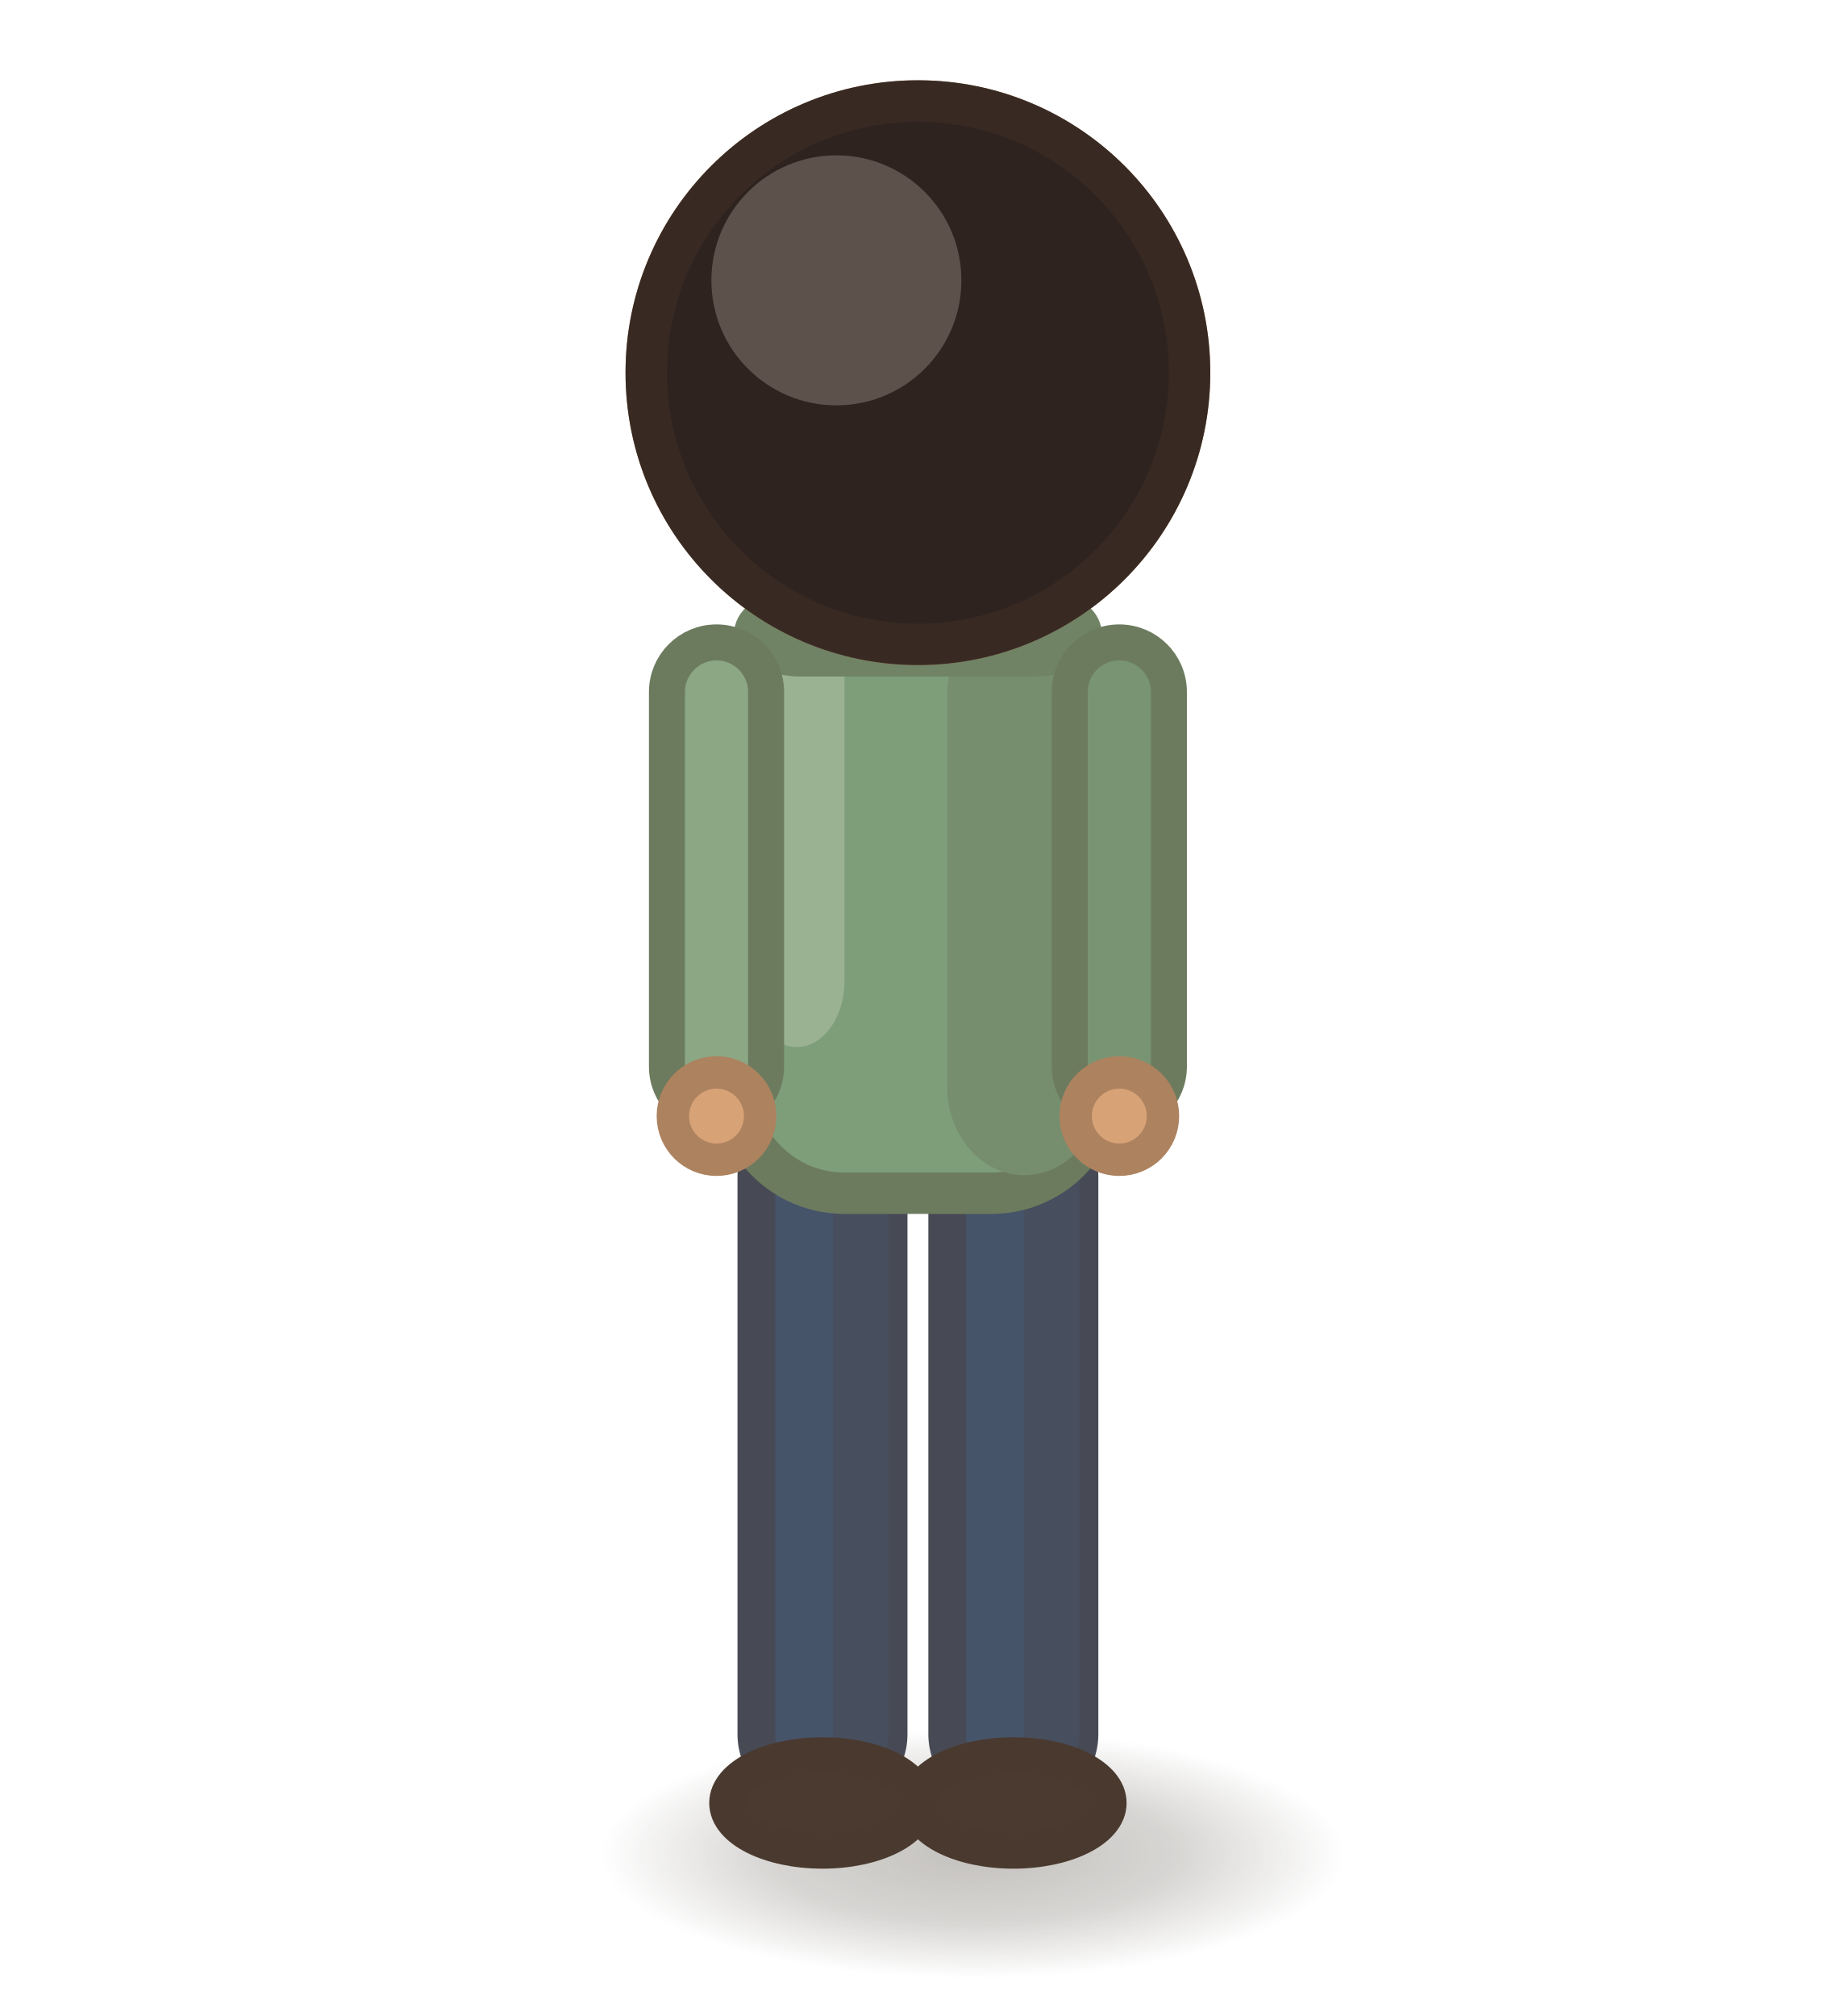
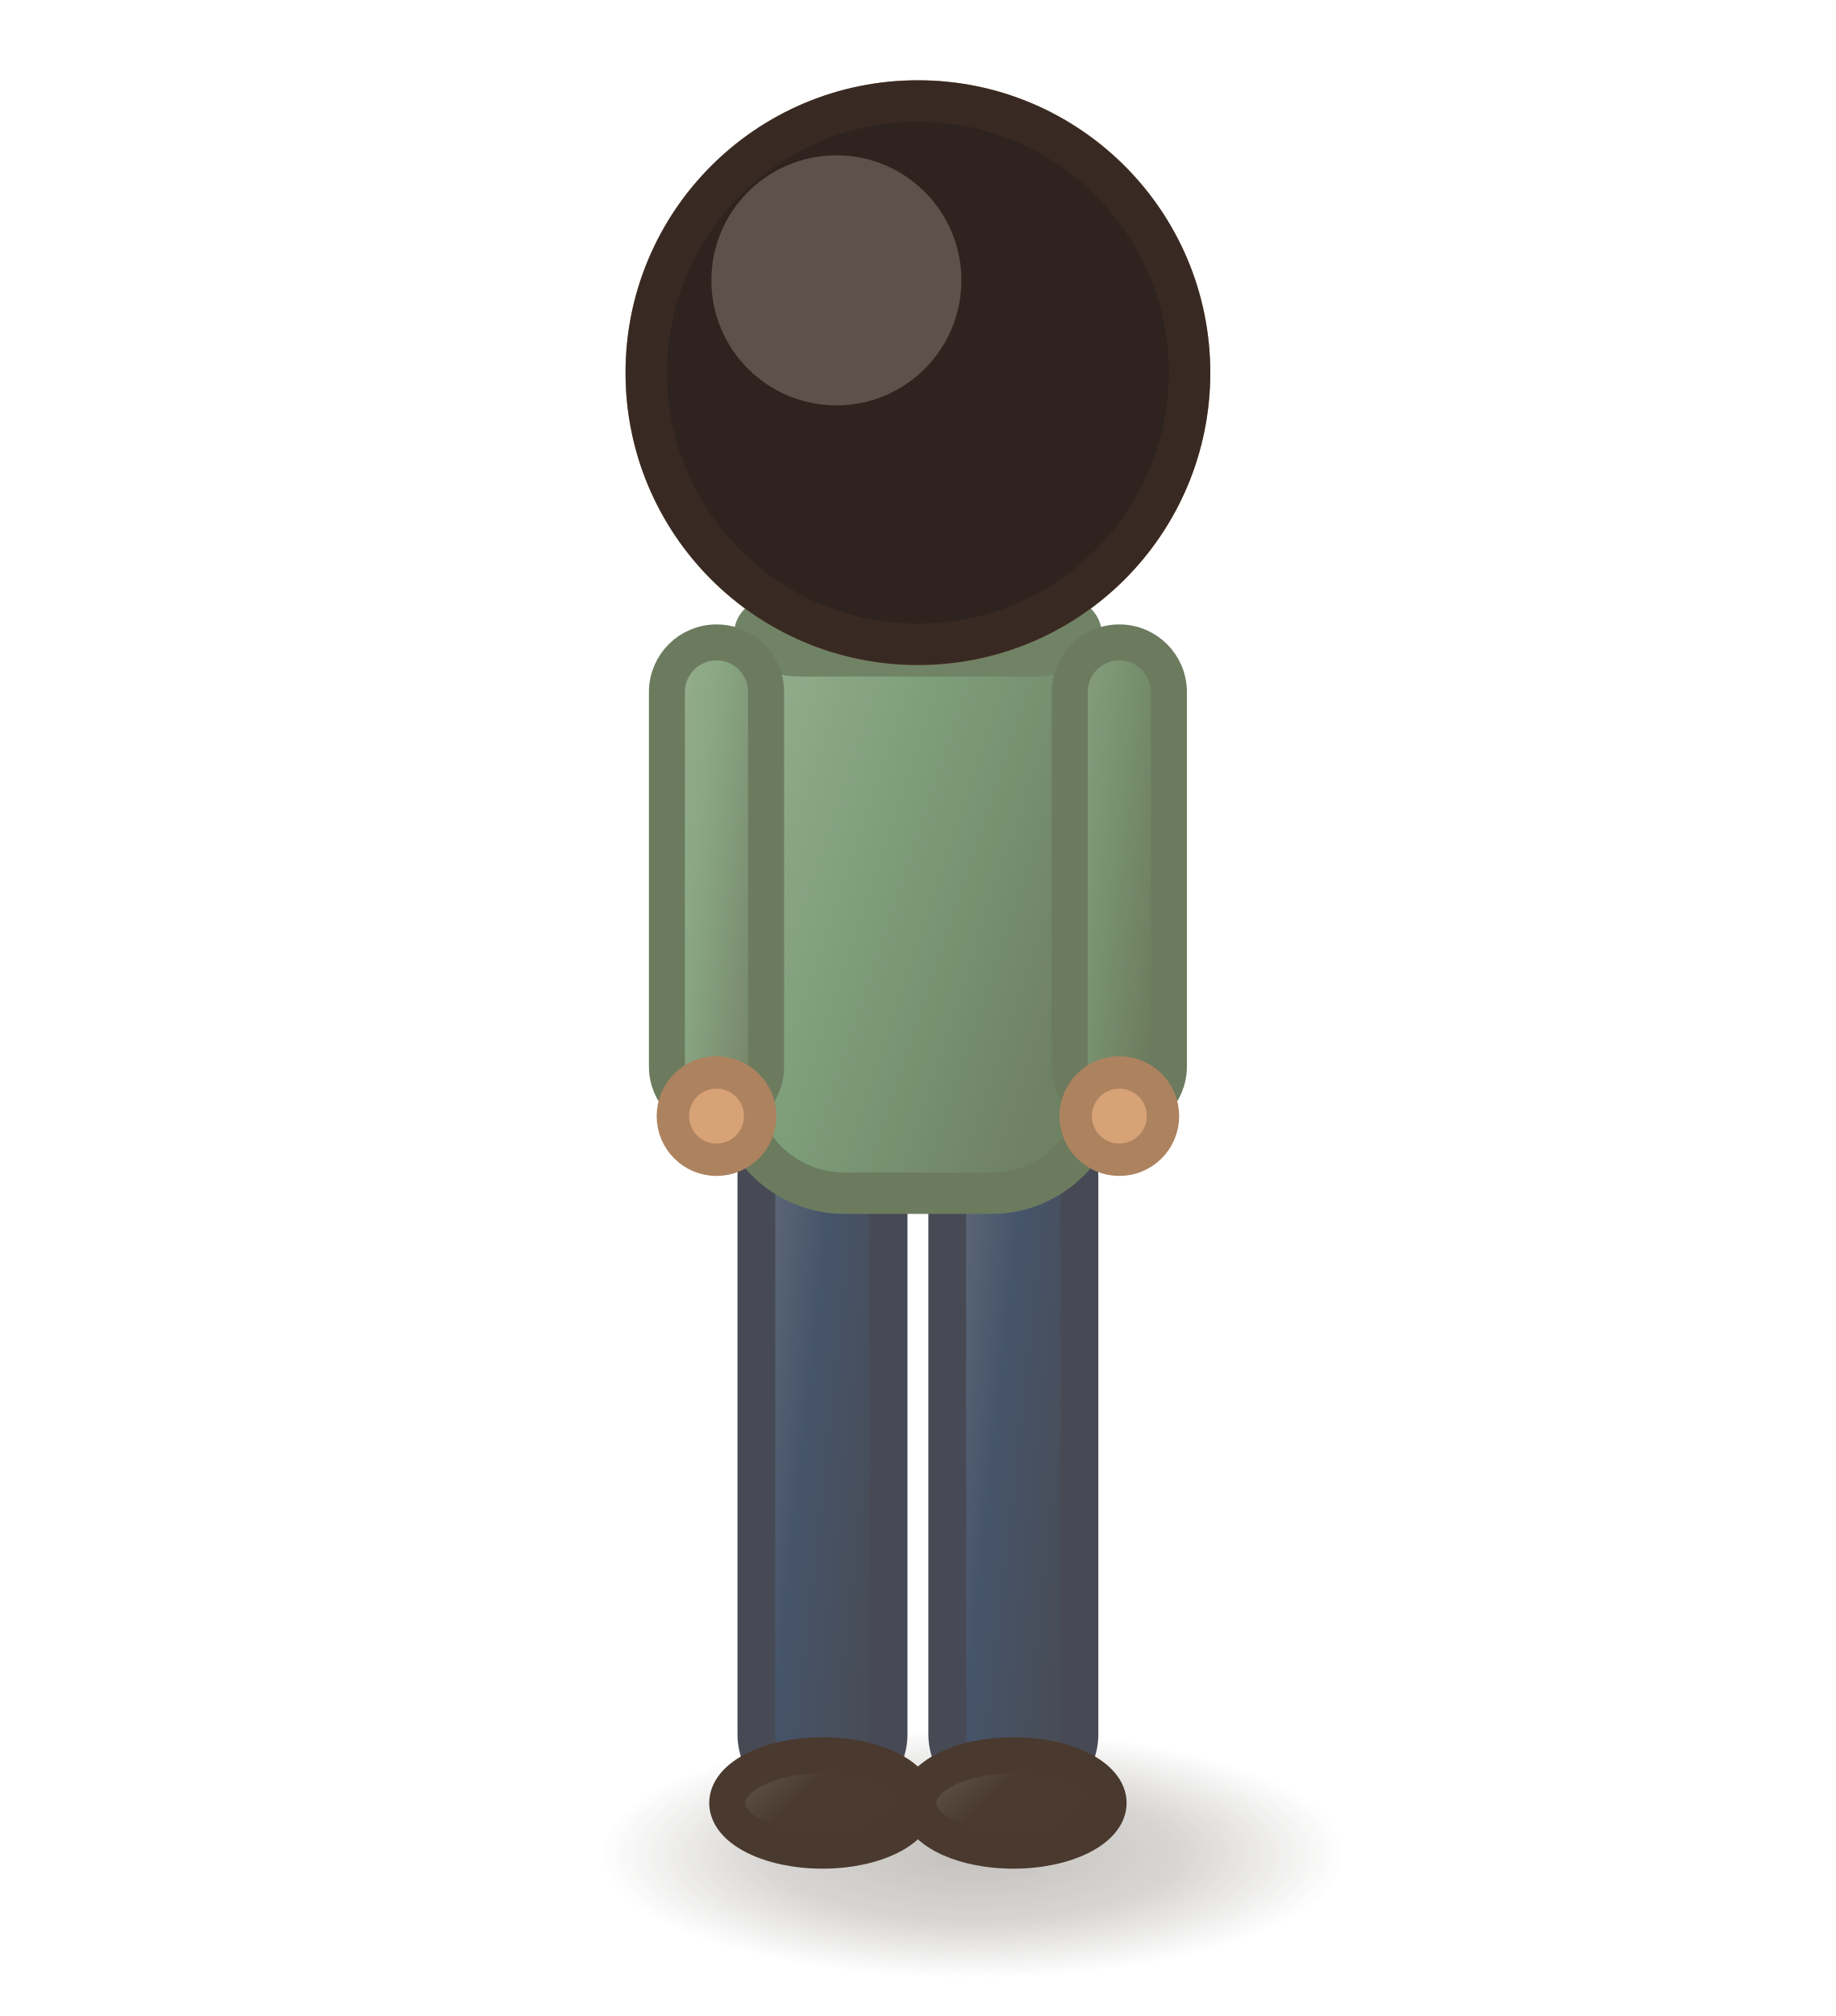
<svg xmlns="http://www.w3.org/2000/svg" width="204" height="224" viewBox="0 0 204 224">
  <defs>
-     <radialGradient id="r197" cx="0.5" cy="0.5" r="0.5">
+     <radialGradient id="r253" cx="0.5" cy="0.5" r="0.5">
      <stop offset="0" stop-color="#3A3226" stop-opacity="0.3" />
      <stop offset="0.55" stop-color="#3A3226" stop-opacity="0.2" />
      <stop offset="1" stop-color="#3A3226" stop-opacity="0" />
    </radialGradient>
+     <linearGradient id="l254" x1="0" y1="0" x2="1" y2="0.55">
+       <stop offset="0" stop-color="#646E7D" />
+       <stop offset="0.48" stop-color="#46546A" />
+       <stop offset="1" stop-color="#474C56" />
+     </linearGradient>
+     <linearGradient id="l255" x1="0" y1="0" x2="1" y2="0.55">
+       <stop offset="0" stop-color="#646E7D" />
+       <stop offset="0.48" stop-color="#46546A" />
+       <stop offset="1" stop-color="#474C56" />
+     </linearGradient>
+     <linearGradient id="l256" x1="0" y1="0" x2="1" y2="0.55">
+       <stop offset="0" stop-color="#6E6054" />
+       <stop offset="0.48" stop-color="#4A3A30" />
+       <stop offset="1" stop-color="#4A3A2E" />
+     </linearGradient>
+     <linearGradient id="l257" x1="0" y1="0" x2="1" y2="0.55">
+       <stop offset="0" stop-color="#6E6054" />
+       <stop offset="0.48" stop-color="#4A3A30" />
+       <stop offset="1" stop-color="#4A3A2E" />
+     </linearGradient>
+     <linearGradient id="l258" x1="0" y1="0" x2="1" y2="0.55">
+       <stop offset="0" stop-color="#9AB291" />
+       <stop offset="0.48" stop-color="#7E9E7A" />
+       <stop offset="1" stop-color="#6F8163" />
+     </linearGradient>
+     <linearGradient id="l259" x1="0" y1="0" x2="1" y2="0.55">
+       <stop offset="0" stop-color="#99B08F" />
+       <stop offset="0.48" stop-color="#88A582" />
+       <stop offset="1" stop-color="#78896B" />
+     </linearGradient>
+     <linearGradient id="l260" x1="0" y1="0" x2="1" y2="0.55">
+       <stop offset="0" stop-color="#8BA080" />
+       <stop offset="0.48" stop-color="#789270" />
+       <stop offset="1" stop-color="#6C7B5D" />
+     </linearGradient>
+     <radialGradient id="r261" cx="0.36" cy="0.32" r="0.74">
+       <stop offset="0" stop-color="#E1B58F" />
+       <stop offset="0.55" stop-color="#D8A277" />
+       <stop offset="1" stop-color="#B68964" />
+     </radialGradient>
  </defs>
-   <ellipse cx="108.12" cy="206" rx="41.11" ry="13.79" fill="url(#r197)" />
+   <ellipse cx="108.12" cy="206" rx="41.11" ry="13.79" fill="url(#r253)" />
  <g transform="translate(0,0)">
-     <rect x="84.05" y="124.58" width="14.69" height="74.28" rx="6.169" fill="#46546A" stroke="#474A54" stroke-width="4.2" />
-     <rect x="92.57" y="126.58" width="6.17" height="70.28" rx="4.406" fill="#474E5D" />
-     <rect x="105.26" y="124.58" width="14.69" height="74.28" rx="6.169" fill="#46546A" stroke="#474A54" stroke-width="4.2" />
-     <rect x="113.78" y="126.58" width="6.17" height="70.28" rx="4.406" fill="#474E5D" />
-     <ellipse cx="91.39" cy="200.33" rx="10.58" ry="5.3" fill="#4A3A30" stroke="#4A392E" stroke-width="4.0" />
-     <ellipse cx="112.61" cy="200.33" rx="10.58" ry="5.3" fill="#4A3A30" stroke="#4A392E" stroke-width="4.0" />
-     <rect x="81.6" y="65.38" width="40.8" height="67.2" rx="12.24" fill="#7E9E7A" stroke="#6C7B5E" stroke-width="4.6" />
-     <rect x="105.26" y="67.38" width="17.14" height="63.2" rx="9.792" fill="#768E6D" />
-     <rect x="83.23" y="67.38" width="10.61" height="48.96" rx="7.344" fill="#9AB291" />
+     <rect x="84.05" y="124.58" width="14.69" height="74.28" rx="6.169" fill="url(#l254)" stroke="#474A54" stroke-width="4.2" />
+     <rect x="105.26" y="124.58" width="14.69" height="74.28" rx="6.169" fill="url(#l255)" stroke="#474A54" stroke-width="4.2" />
+     <ellipse cx="91.39" cy="200.33" rx="10.58" ry="5.3" fill="url(#l256)" stroke="#4A392E" stroke-width="4.0" />
+     <ellipse cx="112.61" cy="200.33" rx="10.58" ry="5.3" fill="url(#l257)" stroke="#4A392E" stroke-width="4.0" />
+     <rect x="81.6" y="65.38" width="40.8" height="67.2" rx="12.24" fill="url(#l258)" stroke="#6C7B5E" stroke-width="4.6" />
    <rect x="81.6" y="65.38" width="40.8" height="9.79" rx="7.344" fill="#708365" />
-     <rect x="74.11" y="71.38" width="11.02" height="52.63" rx="5.508" fill="#8BA784" stroke="#6C7B5E" stroke-width="4.0" />
+     <rect x="74.11" y="71.38" width="11.02" height="52.63" rx="5.508" fill="url(#l259)" stroke="#6C7B5E" stroke-width="4.0" />
    <circle cx="79.62" cy="124.01" r="4.85" fill="#D8A277" stroke="#AD825F" stroke-width="3.6" />
-     <rect x="118.87" y="71.38" width="11.02" height="52.63" rx="5.508" fill="#799472" stroke="#6C7B5E" stroke-width="4.0" />
+     <rect x="118.87" y="71.38" width="11.02" height="52.63" rx="5.508" fill="url(#l260)" stroke="#6C7B5E" stroke-width="4.0" />
    <circle cx="124.38" cy="124.01" r="4.85" fill="#D8A277" stroke="#AD825F" stroke-width="3.6" />
-     <circle cx="102" cy="41.41" r="30.19" fill="#D8A277" stroke="#AD825F" stroke-width="4.6" />
-     <path d="M 111.06 14.24 A 30.19 30.19 0 0 0 111.06 69.79 Z" fill="#C6946D" />
+     <circle cx="102" cy="41.41" r="30.19" fill="url(#r261)" stroke="#AD825F" stroke-width="4.6" />
    <circle cx="102" cy="41.41" r="30.19" fill="#2F2320" stroke="#382A23" stroke-width="4.6" />
    <circle cx="92.94" cy="31.15" r="13.89" fill="#5D524B" />
  </g>
</svg>
